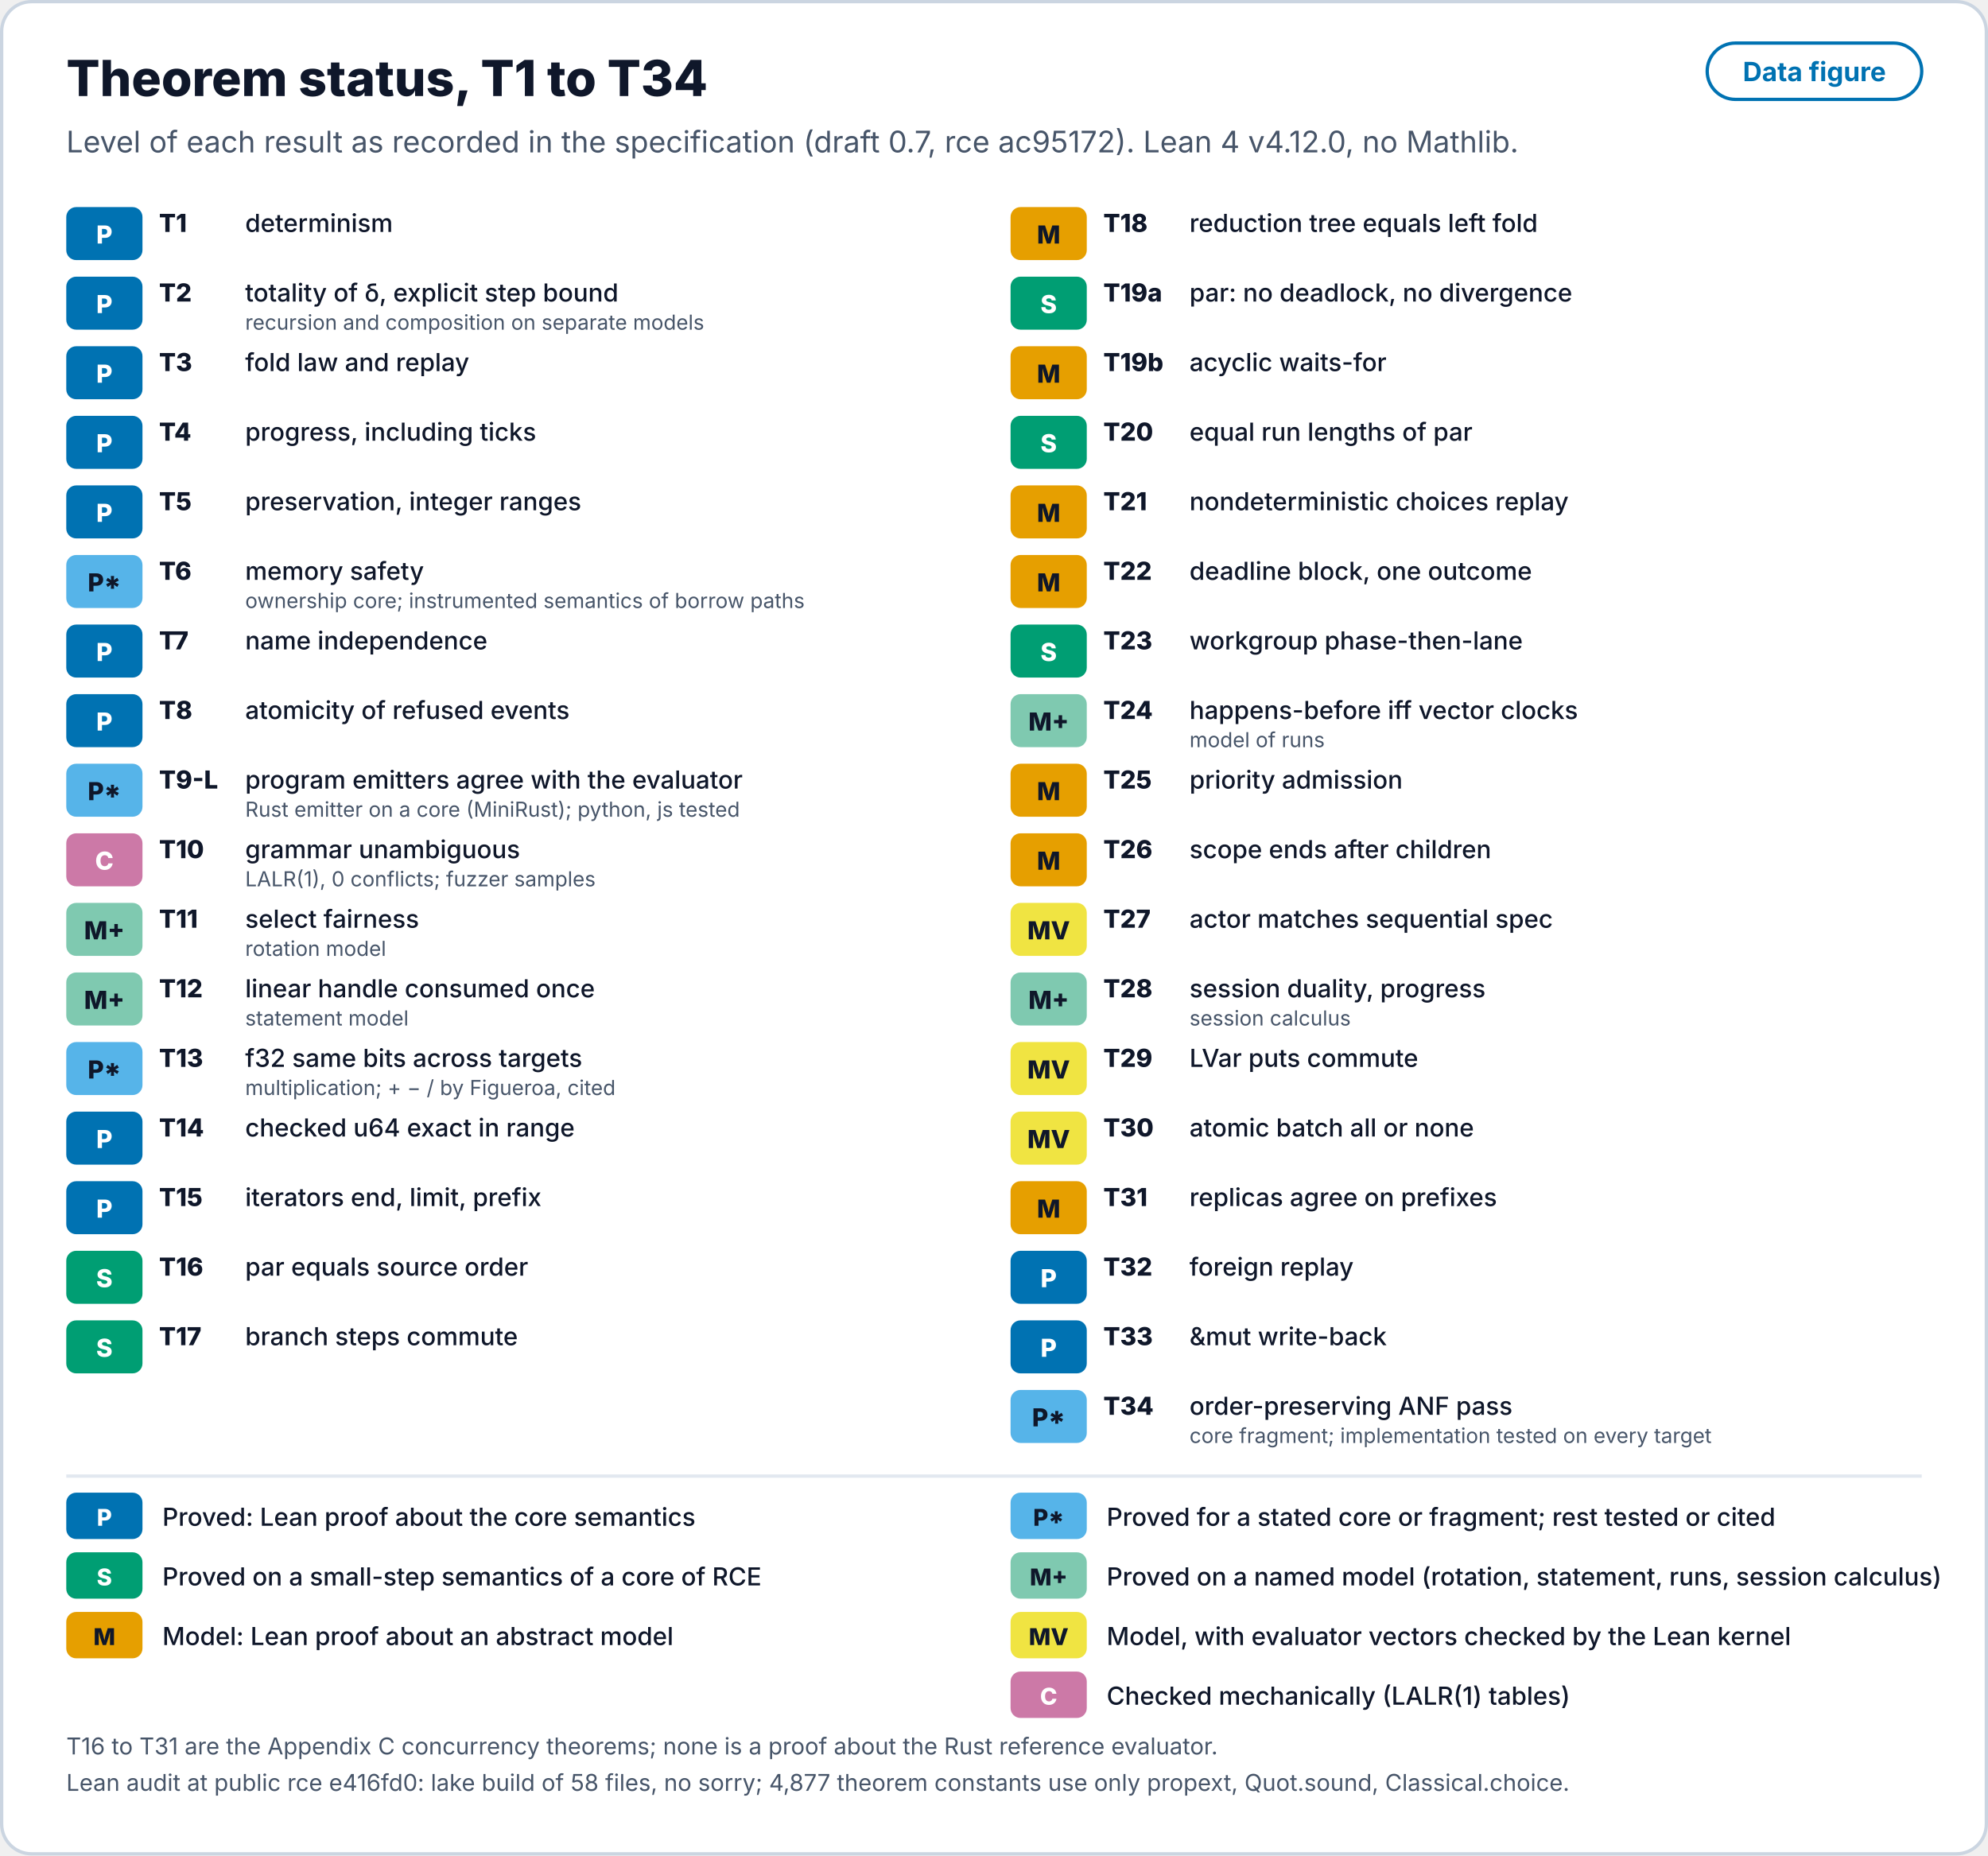
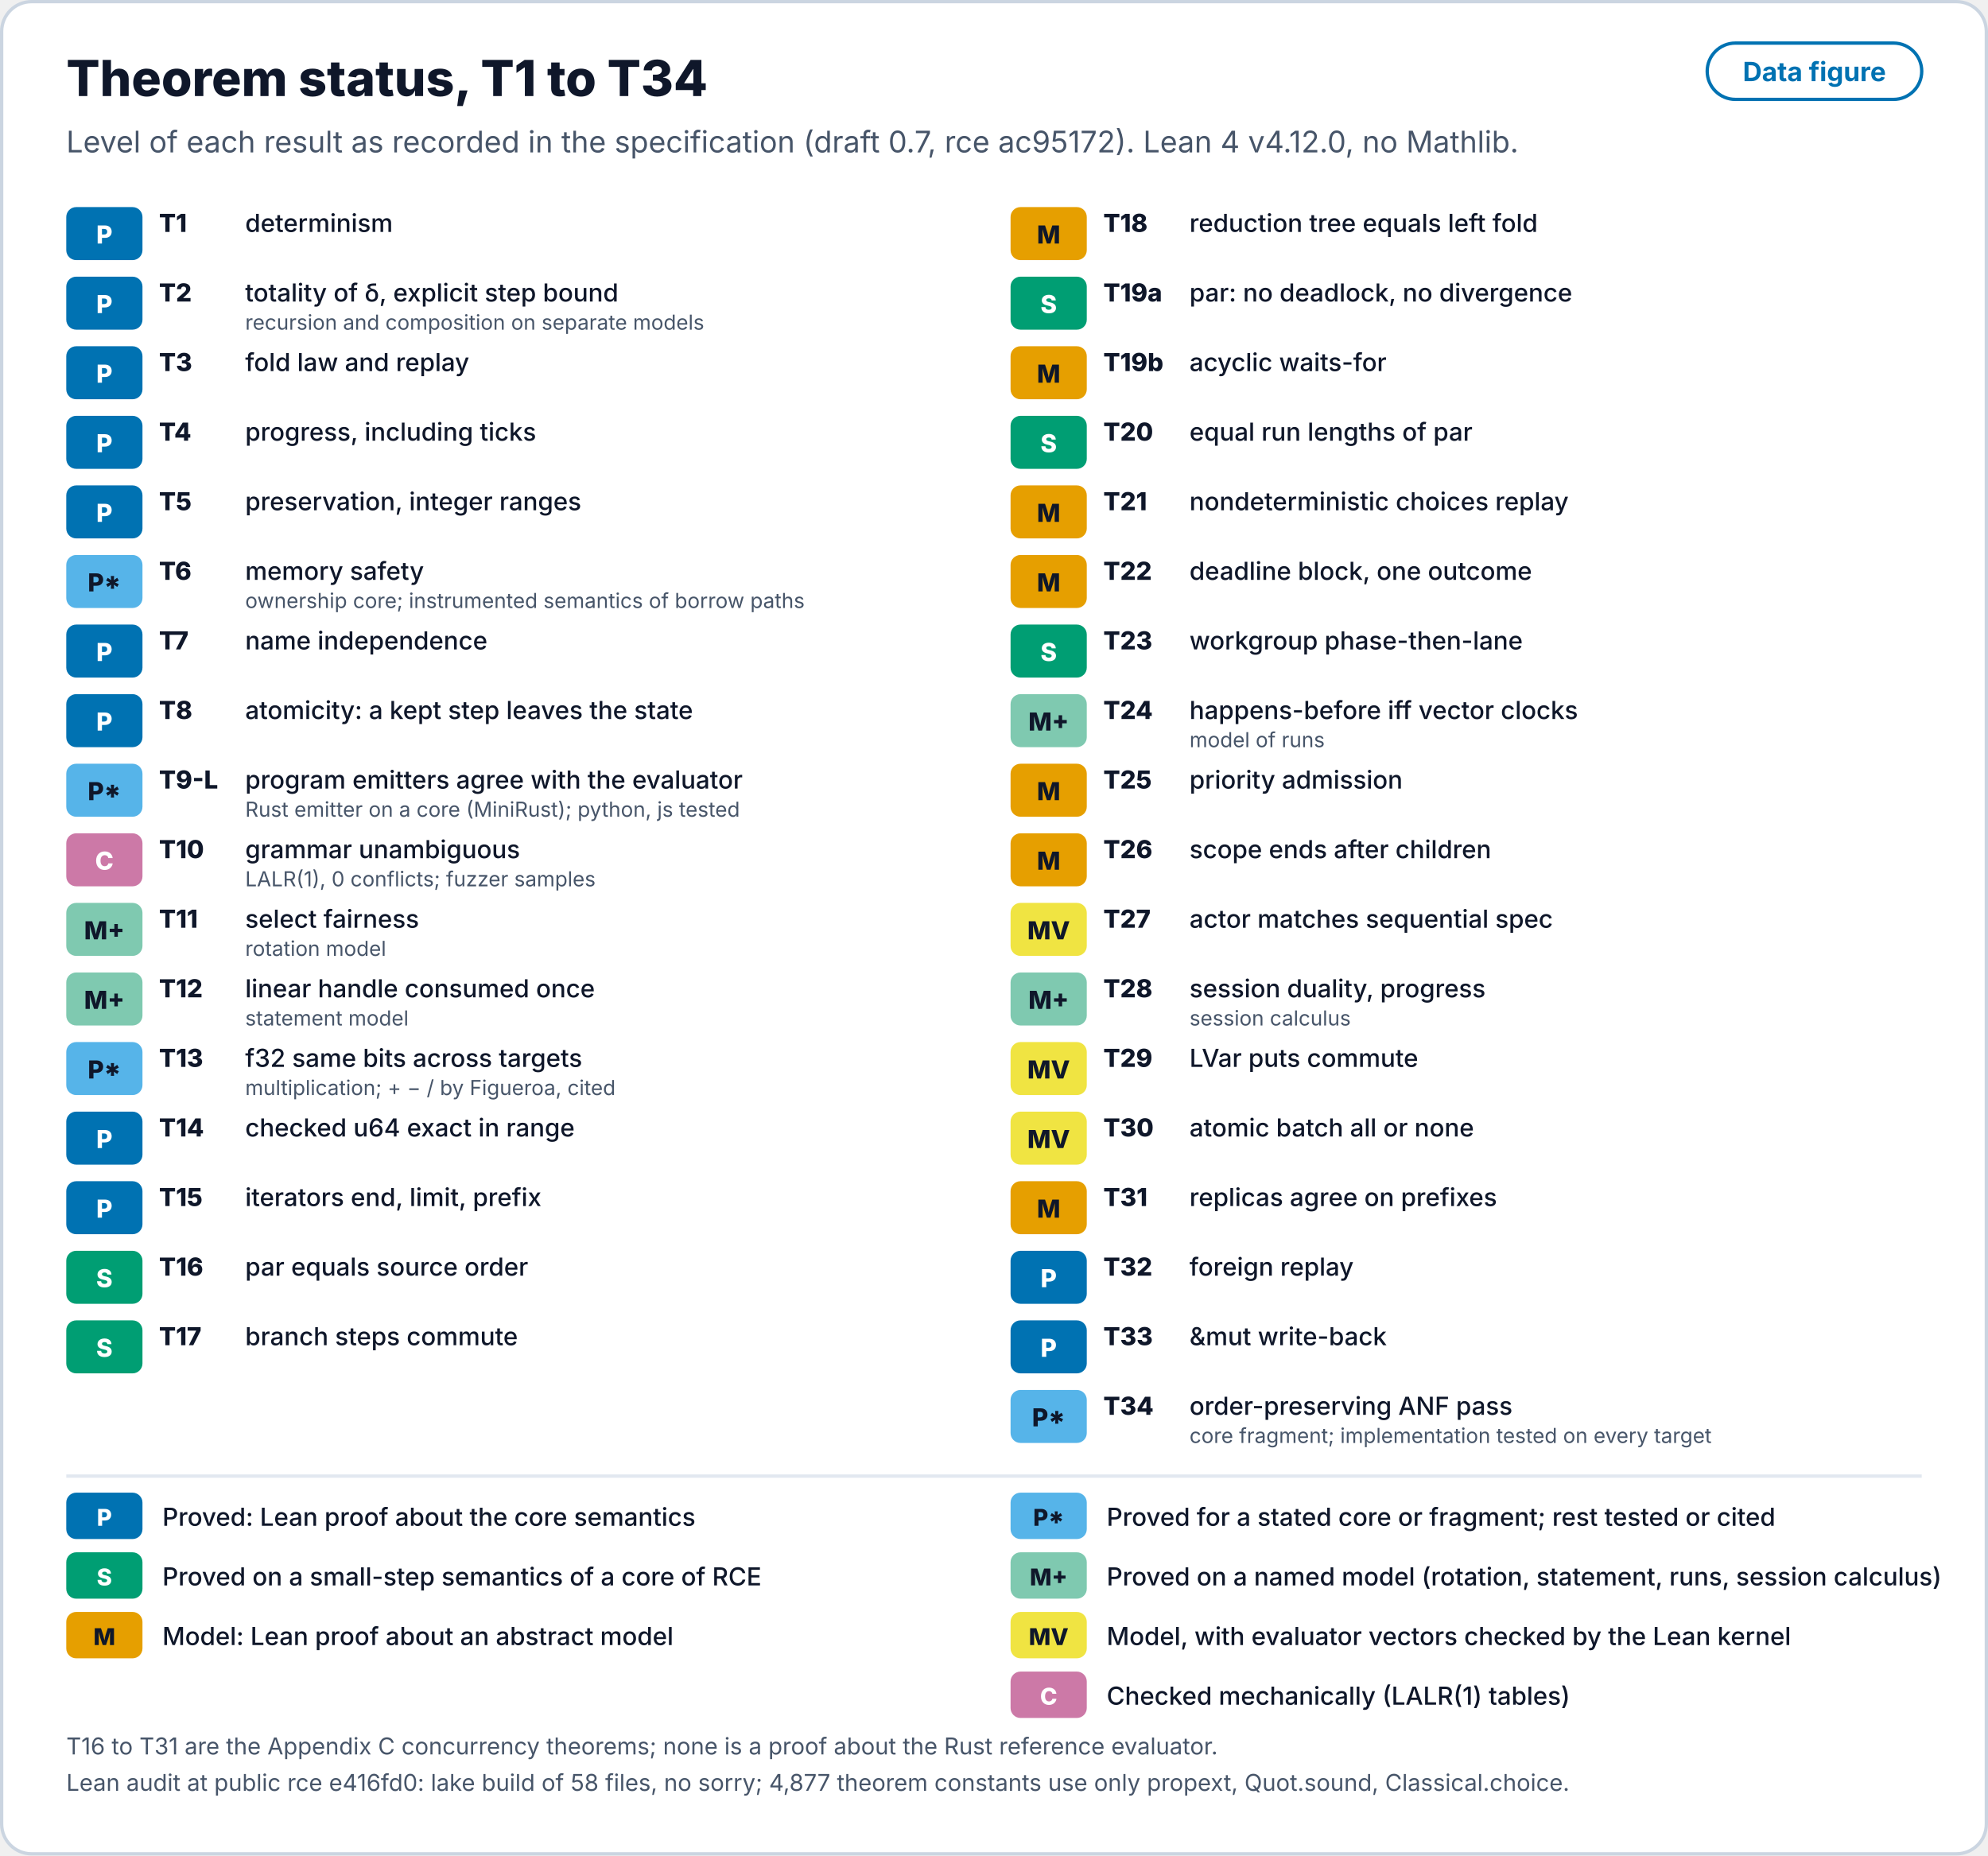
<svg xmlns="http://www.w3.org/2000/svg" width="1200" height="1120" viewBox="0 0 1200 1120" role="img" aria-labelledby="t d">
  <defs>
    <marker id="ah" viewBox="0 0 10 10" refX="9" refY="5" markerWidth="7" markerHeight="7" orient="auto-start-reverse">
      <path d="M0 0 L10 5 L0 10 z" fill="#0f172a" />
    </marker>
  </defs>
  <rect x="1" y="1" width="1198" height="1118" rx="18" fill="#ffffff" stroke="#cbd5e1" stroke-width="2" />
  <text x="40.0" y="58.0" font-family="Inter, 'DejaVu Sans', Helvetica, Arial, sans-serif" font-size="30" font-weight="800" fill="#0f172a" text-anchor="start">Theorem status, T1 to T34</text>
  <text x="40.0" y="92.0" font-family="Inter, 'DejaVu Sans', Helvetica, Arial, sans-serif" font-size="18" font-weight="400" fill="#475569" text-anchor="start">Level of each result as recorded in the specification (draft 0.7, rce ac95172). Lean 4 v4.12.0, no Mathlib.</text>
  <rect x="1030.5" y="26" width="129.5" height="34" rx="17" fill="none" stroke="#0072B2" stroke-width="2" />
  <text x="1095.2" y="49.0" font-family="Inter, 'DejaVu Sans', Helvetica, Arial, sans-serif" font-size="16" font-weight="700" fill="#0072B2" text-anchor="middle">Data figure</text>
  <rect x="40.0" y="125.0" width="46.0" height="32.0" rx="6" fill="#0072B2" stroke="none" stroke-width="2" opacity="1" />
  <text x="63.0" y="147.0" font-family="Inter, 'DejaVu Sans', Helvetica, Arial, sans-serif" font-size="15" font-weight="800" fill="#ffffff" text-anchor="middle">P</text>
  <text x="96.0" y="140.0" font-family="Inter, 'DejaVu Sans', Helvetica, Arial, sans-serif" font-size="15" font-weight="800" fill="#0f172a" text-anchor="start">T1</text>
  <text x="148.0" y="140.0" font-family="Inter, 'DejaVu Sans', Helvetica, Arial, sans-serif" font-size="15" font-weight="500" fill="#0f172a" text-anchor="start">determinism</text>
  <text x="96.0" y="157.0" font-family="Inter, 'DejaVu Sans', Helvetica, Arial, sans-serif" font-size="12" font-weight="400" fill="#0f172a" text-anchor="start" />
  <rect x="40.0" y="167.0" width="46.0" height="32.0" rx="6" fill="#0072B2" stroke="none" stroke-width="2" opacity="1" />
  <text x="63.0" y="189.0" font-family="Inter, 'DejaVu Sans', Helvetica, Arial, sans-serif" font-size="15" font-weight="800" fill="#ffffff" text-anchor="middle">P</text>
  <text x="96.0" y="182.0" font-family="Inter, 'DejaVu Sans', Helvetica, Arial, sans-serif" font-size="15" font-weight="800" fill="#0f172a" text-anchor="start">T2</text>
  <text x="148.0" y="182.0" font-family="Inter, 'DejaVu Sans', Helvetica, Arial, sans-serif" font-size="15" font-weight="500" fill="#0f172a" text-anchor="start">totality of δ, explicit step bound</text>
  <text x="148.0" y="199.0" font-family="Inter, 'DejaVu Sans', Helvetica, Arial, sans-serif" font-size="12.5" font-weight="400" fill="#475569" text-anchor="start">recursion and composition on separate models</text>
  <rect x="40.0" y="209.0" width="46.0" height="32.0" rx="6" fill="#0072B2" stroke="none" stroke-width="2" opacity="1" />
  <text x="63.0" y="231.0" font-family="Inter, 'DejaVu Sans', Helvetica, Arial, sans-serif" font-size="15" font-weight="800" fill="#ffffff" text-anchor="middle">P</text>
  <text x="96.0" y="224.0" font-family="Inter, 'DejaVu Sans', Helvetica, Arial, sans-serif" font-size="15" font-weight="800" fill="#0f172a" text-anchor="start">T3</text>
  <text x="148.0" y="224.0" font-family="Inter, 'DejaVu Sans', Helvetica, Arial, sans-serif" font-size="15" font-weight="500" fill="#0f172a" text-anchor="start">fold law and replay</text>
  <text x="96.0" y="241.0" font-family="Inter, 'DejaVu Sans', Helvetica, Arial, sans-serif" font-size="12" font-weight="400" fill="#0f172a" text-anchor="start" />
  <rect x="40.0" y="251.0" width="46.0" height="32.0" rx="6" fill="#0072B2" stroke="none" stroke-width="2" opacity="1" />
  <text x="63.0" y="273.0" font-family="Inter, 'DejaVu Sans', Helvetica, Arial, sans-serif" font-size="15" font-weight="800" fill="#ffffff" text-anchor="middle">P</text>
  <text x="96.0" y="266.0" font-family="Inter, 'DejaVu Sans', Helvetica, Arial, sans-serif" font-size="15" font-weight="800" fill="#0f172a" text-anchor="start">T4</text>
  <text x="148.0" y="266.0" font-family="Inter, 'DejaVu Sans', Helvetica, Arial, sans-serif" font-size="15" font-weight="500" fill="#0f172a" text-anchor="start">progress, including ticks</text>
  <text x="96.0" y="283.0" font-family="Inter, 'DejaVu Sans', Helvetica, Arial, sans-serif" font-size="12" font-weight="400" fill="#0f172a" text-anchor="start" />
  <rect x="40.0" y="293.0" width="46.0" height="32.0" rx="6" fill="#0072B2" stroke="none" stroke-width="2" opacity="1" />
  <text x="63.0" y="315.0" font-family="Inter, 'DejaVu Sans', Helvetica, Arial, sans-serif" font-size="15" font-weight="800" fill="#ffffff" text-anchor="middle">P</text>
  <text x="96.0" y="308.0" font-family="Inter, 'DejaVu Sans', Helvetica, Arial, sans-serif" font-size="15" font-weight="800" fill="#0f172a" text-anchor="start">T5</text>
  <text x="148.0" y="308.0" font-family="Inter, 'DejaVu Sans', Helvetica, Arial, sans-serif" font-size="15" font-weight="500" fill="#0f172a" text-anchor="start">preservation, integer ranges</text>
  <text x="96.0" y="325.0" font-family="Inter, 'DejaVu Sans', Helvetica, Arial, sans-serif" font-size="12" font-weight="400" fill="#0f172a" text-anchor="start" />
  <rect x="40.0" y="335.0" width="46.0" height="32.0" rx="6" fill="#56B4E9" stroke="none" stroke-width="2" opacity="1" />
  <text x="63.0" y="357.0" font-family="Inter, 'DejaVu Sans', Helvetica, Arial, sans-serif" font-size="15" font-weight="800" fill="#0f172a" text-anchor="middle">P*</text>
  <text x="96.0" y="350.0" font-family="Inter, 'DejaVu Sans', Helvetica, Arial, sans-serif" font-size="15" font-weight="800" fill="#0f172a" text-anchor="start">T6</text>
  <text x="148.0" y="350.0" font-family="Inter, 'DejaVu Sans', Helvetica, Arial, sans-serif" font-size="15" font-weight="500" fill="#0f172a" text-anchor="start">memory safety</text>
  <text x="148.0" y="367.0" font-family="Inter, 'DejaVu Sans', Helvetica, Arial, sans-serif" font-size="12.5" font-weight="400" fill="#475569" text-anchor="start">ownership core; instrumented semantics of borrow paths</text>
  <rect x="40.0" y="377.0" width="46.0" height="32.0" rx="6" fill="#0072B2" stroke="none" stroke-width="2" opacity="1" />
  <text x="63.0" y="399.0" font-family="Inter, 'DejaVu Sans', Helvetica, Arial, sans-serif" font-size="15" font-weight="800" fill="#ffffff" text-anchor="middle">P</text>
  <text x="96.0" y="392.0" font-family="Inter, 'DejaVu Sans', Helvetica, Arial, sans-serif" font-size="15" font-weight="800" fill="#0f172a" text-anchor="start">T7</text>
  <text x="148.0" y="392.0" font-family="Inter, 'DejaVu Sans', Helvetica, Arial, sans-serif" font-size="15" font-weight="500" fill="#0f172a" text-anchor="start">name independence</text>
  <text x="96.0" y="409.0" font-family="Inter, 'DejaVu Sans', Helvetica, Arial, sans-serif" font-size="12" font-weight="400" fill="#0f172a" text-anchor="start" />
  <rect x="40.0" y="419.0" width="46.0" height="32.0" rx="6" fill="#0072B2" stroke="none" stroke-width="2" opacity="1" />
  <text x="63.0" y="441.0" font-family="Inter, 'DejaVu Sans', Helvetica, Arial, sans-serif" font-size="15" font-weight="800" fill="#ffffff" text-anchor="middle">P</text>
  <text x="96.0" y="434.0" font-family="Inter, 'DejaVu Sans', Helvetica, Arial, sans-serif" font-size="15" font-weight="800" fill="#0f172a" text-anchor="start">T8</text>
-   <text x="148.0" y="434.0" font-family="Inter, 'DejaVu Sans', Helvetica, Arial, sans-serif" font-size="15" font-weight="500" fill="#0f172a" text-anchor="start">atomicity of refused events</text>
+   <text x="148.0" y="434.0" font-family="Inter, 'DejaVu Sans', Helvetica, Arial, sans-serif" font-size="15" font-weight="500" fill="#0f172a" text-anchor="start">atomicity: a kept step leaves the state</text>
  <text x="96.0" y="451.0" font-family="Inter, 'DejaVu Sans', Helvetica, Arial, sans-serif" font-size="12" font-weight="400" fill="#0f172a" text-anchor="start" />
  <rect x="40.0" y="461.0" width="46.0" height="32.0" rx="6" fill="#56B4E9" stroke="none" stroke-width="2" opacity="1" />
  <text x="63.0" y="483.0" font-family="Inter, 'DejaVu Sans', Helvetica, Arial, sans-serif" font-size="15" font-weight="800" fill="#0f172a" text-anchor="middle">P*</text>
  <text x="96.0" y="476.0" font-family="Inter, 'DejaVu Sans', Helvetica, Arial, sans-serif" font-size="15" font-weight="800" fill="#0f172a" text-anchor="start">T9-L</text>
  <text x="148.0" y="476.0" font-family="Inter, 'DejaVu Sans', Helvetica, Arial, sans-serif" font-size="15" font-weight="500" fill="#0f172a" text-anchor="start">program emitters agree with the evaluator</text>
  <text x="148.0" y="493.0" font-family="Inter, 'DejaVu Sans', Helvetica, Arial, sans-serif" font-size="12.5" font-weight="400" fill="#475569" text-anchor="start">Rust emitter on a core (MiniRust); python, js tested</text>
  <rect x="40.0" y="503.0" width="46.0" height="32.0" rx="6" fill="#CC79A7" stroke="none" stroke-width="2" opacity="1" />
  <text x="63.0" y="525.0" font-family="Inter, 'DejaVu Sans', Helvetica, Arial, sans-serif" font-size="15" font-weight="800" fill="#ffffff" text-anchor="middle">C</text>
  <text x="96.0" y="518.0" font-family="Inter, 'DejaVu Sans', Helvetica, Arial, sans-serif" font-size="15" font-weight="800" fill="#0f172a" text-anchor="start">T10</text>
  <text x="148.0" y="518.0" font-family="Inter, 'DejaVu Sans', Helvetica, Arial, sans-serif" font-size="15" font-weight="500" fill="#0f172a" text-anchor="start">grammar unambiguous</text>
  <text x="148.0" y="535.0" font-family="Inter, 'DejaVu Sans', Helvetica, Arial, sans-serif" font-size="12.5" font-weight="400" fill="#475569" text-anchor="start">LALR(1), 0 conflicts; fuzzer samples</text>
  <rect x="40.0" y="545.0" width="46.0" height="32.0" rx="6" fill="#7fc9b0" stroke="none" stroke-width="2" opacity="1" />
  <text x="63.0" y="567.0" font-family="Inter, 'DejaVu Sans', Helvetica, Arial, sans-serif" font-size="15" font-weight="800" fill="#0f172a" text-anchor="middle">M+</text>
  <text x="96.0" y="560.0" font-family="Inter, 'DejaVu Sans', Helvetica, Arial, sans-serif" font-size="15" font-weight="800" fill="#0f172a" text-anchor="start">T11</text>
  <text x="148.0" y="560.0" font-family="Inter, 'DejaVu Sans', Helvetica, Arial, sans-serif" font-size="15" font-weight="500" fill="#0f172a" text-anchor="start">select fairness</text>
  <text x="148.0" y="577.0" font-family="Inter, 'DejaVu Sans', Helvetica, Arial, sans-serif" font-size="12.5" font-weight="400" fill="#475569" text-anchor="start">rotation model</text>
  <rect x="40.0" y="587.0" width="46.0" height="32.0" rx="6" fill="#7fc9b0" stroke="none" stroke-width="2" opacity="1" />
  <text x="63.0" y="609.0" font-family="Inter, 'DejaVu Sans', Helvetica, Arial, sans-serif" font-size="15" font-weight="800" fill="#0f172a" text-anchor="middle">M+</text>
  <text x="96.0" y="602.0" font-family="Inter, 'DejaVu Sans', Helvetica, Arial, sans-serif" font-size="15" font-weight="800" fill="#0f172a" text-anchor="start">T12</text>
  <text x="148.0" y="602.0" font-family="Inter, 'DejaVu Sans', Helvetica, Arial, sans-serif" font-size="15" font-weight="500" fill="#0f172a" text-anchor="start">linear handle consumed once</text>
  <text x="148.0" y="619.0" font-family="Inter, 'DejaVu Sans', Helvetica, Arial, sans-serif" font-size="12.5" font-weight="400" fill="#475569" text-anchor="start">statement model</text>
  <rect x="40.0" y="629.0" width="46.0" height="32.0" rx="6" fill="#56B4E9" stroke="none" stroke-width="2" opacity="1" />
  <text x="63.0" y="651.0" font-family="Inter, 'DejaVu Sans', Helvetica, Arial, sans-serif" font-size="15" font-weight="800" fill="#0f172a" text-anchor="middle">P*</text>
  <text x="96.0" y="644.0" font-family="Inter, 'DejaVu Sans', Helvetica, Arial, sans-serif" font-size="15" font-weight="800" fill="#0f172a" text-anchor="start">T13</text>
  <text x="148.0" y="644.0" font-family="Inter, 'DejaVu Sans', Helvetica, Arial, sans-serif" font-size="15" font-weight="500" fill="#0f172a" text-anchor="start">f32 same bits across targets</text>
  <text x="148.0" y="661.0" font-family="Inter, 'DejaVu Sans', Helvetica, Arial, sans-serif" font-size="12.5" font-weight="400" fill="#475569" text-anchor="start">multiplication; + − / by Figueroa, cited</text>
  <rect x="40.0" y="671.0" width="46.0" height="32.0" rx="6" fill="#0072B2" stroke="none" stroke-width="2" opacity="1" />
  <text x="63.0" y="693.0" font-family="Inter, 'DejaVu Sans', Helvetica, Arial, sans-serif" font-size="15" font-weight="800" fill="#ffffff" text-anchor="middle">P</text>
  <text x="96.0" y="686.0" font-family="Inter, 'DejaVu Sans', Helvetica, Arial, sans-serif" font-size="15" font-weight="800" fill="#0f172a" text-anchor="start">T14</text>
  <text x="148.0" y="686.0" font-family="Inter, 'DejaVu Sans', Helvetica, Arial, sans-serif" font-size="15" font-weight="500" fill="#0f172a" text-anchor="start">checked u64 exact in range</text>
  <text x="96.0" y="703.0" font-family="Inter, 'DejaVu Sans', Helvetica, Arial, sans-serif" font-size="12" font-weight="400" fill="#0f172a" text-anchor="start" />
  <rect x="40.0" y="713.0" width="46.0" height="32.0" rx="6" fill="#0072B2" stroke="none" stroke-width="2" opacity="1" />
  <text x="63.0" y="735.0" font-family="Inter, 'DejaVu Sans', Helvetica, Arial, sans-serif" font-size="15" font-weight="800" fill="#ffffff" text-anchor="middle">P</text>
  <text x="96.0" y="728.0" font-family="Inter, 'DejaVu Sans', Helvetica, Arial, sans-serif" font-size="15" font-weight="800" fill="#0f172a" text-anchor="start">T15</text>
  <text x="148.0" y="728.0" font-family="Inter, 'DejaVu Sans', Helvetica, Arial, sans-serif" font-size="15" font-weight="500" fill="#0f172a" text-anchor="start">iterators end, limit, prefix</text>
  <text x="96.0" y="745.0" font-family="Inter, 'DejaVu Sans', Helvetica, Arial, sans-serif" font-size="12" font-weight="400" fill="#0f172a" text-anchor="start" />
  <rect x="40.0" y="755.0" width="46.0" height="32.0" rx="6" fill="#009E73" stroke="none" stroke-width="2" opacity="1" />
  <text x="63.0" y="777.0" font-family="Inter, 'DejaVu Sans', Helvetica, Arial, sans-serif" font-size="15" font-weight="800" fill="#ffffff" text-anchor="middle">S</text>
  <text x="96.0" y="770.0" font-family="Inter, 'DejaVu Sans', Helvetica, Arial, sans-serif" font-size="15" font-weight="800" fill="#0f172a" text-anchor="start">T16</text>
  <text x="148.0" y="770.0" font-family="Inter, 'DejaVu Sans', Helvetica, Arial, sans-serif" font-size="15" font-weight="500" fill="#0f172a" text-anchor="start">par equals source order</text>
  <text x="96.0" y="787.0" font-family="Inter, 'DejaVu Sans', Helvetica, Arial, sans-serif" font-size="12" font-weight="400" fill="#0f172a" text-anchor="start" />
  <rect x="40.0" y="797.0" width="46.0" height="32.0" rx="6" fill="#009E73" stroke="none" stroke-width="2" opacity="1" />
  <text x="63.0" y="819.0" font-family="Inter, 'DejaVu Sans', Helvetica, Arial, sans-serif" font-size="15" font-weight="800" fill="#ffffff" text-anchor="middle">S</text>
  <text x="96.0" y="812.0" font-family="Inter, 'DejaVu Sans', Helvetica, Arial, sans-serif" font-size="15" font-weight="800" fill="#0f172a" text-anchor="start">T17</text>
  <text x="148.0" y="812.0" font-family="Inter, 'DejaVu Sans', Helvetica, Arial, sans-serif" font-size="15" font-weight="500" fill="#0f172a" text-anchor="start">branch steps commute</text>
  <text x="96.0" y="829.0" font-family="Inter, 'DejaVu Sans', Helvetica, Arial, sans-serif" font-size="12" font-weight="400" fill="#0f172a" text-anchor="start" />
  <rect x="610.0" y="125.0" width="46.0" height="32.0" rx="6" fill="#E69F00" stroke="none" stroke-width="2" opacity="1" />
  <text x="633.0" y="147.0" font-family="Inter, 'DejaVu Sans', Helvetica, Arial, sans-serif" font-size="15" font-weight="800" fill="#0f172a" text-anchor="middle">M</text>
  <text x="666.0" y="140.0" font-family="Inter, 'DejaVu Sans', Helvetica, Arial, sans-serif" font-size="15" font-weight="800" fill="#0f172a" text-anchor="start">T18</text>
  <text x="718.0" y="140.0" font-family="Inter, 'DejaVu Sans', Helvetica, Arial, sans-serif" font-size="15" font-weight="500" fill="#0f172a" text-anchor="start">reduction tree equals left fold</text>
  <text x="666.0" y="157.0" font-family="Inter, 'DejaVu Sans', Helvetica, Arial, sans-serif" font-size="12" font-weight="400" fill="#0f172a" text-anchor="start" />
  <rect x="610.0" y="167.0" width="46.0" height="32.0" rx="6" fill="#009E73" stroke="none" stroke-width="2" opacity="1" />
  <text x="633.0" y="189.0" font-family="Inter, 'DejaVu Sans', Helvetica, Arial, sans-serif" font-size="15" font-weight="800" fill="#ffffff" text-anchor="middle">S</text>
  <text x="666.0" y="182.0" font-family="Inter, 'DejaVu Sans', Helvetica, Arial, sans-serif" font-size="15" font-weight="800" fill="#0f172a" text-anchor="start">T19a</text>
  <text x="718.0" y="182.0" font-family="Inter, 'DejaVu Sans', Helvetica, Arial, sans-serif" font-size="15" font-weight="500" fill="#0f172a" text-anchor="start">par: no deadlock, no divergence</text>
  <text x="666.0" y="199.0" font-family="Inter, 'DejaVu Sans', Helvetica, Arial, sans-serif" font-size="12" font-weight="400" fill="#0f172a" text-anchor="start" />
  <rect x="610.0" y="209.0" width="46.0" height="32.0" rx="6" fill="#E69F00" stroke="none" stroke-width="2" opacity="1" />
  <text x="633.0" y="231.0" font-family="Inter, 'DejaVu Sans', Helvetica, Arial, sans-serif" font-size="15" font-weight="800" fill="#0f172a" text-anchor="middle">M</text>
  <text x="666.0" y="224.0" font-family="Inter, 'DejaVu Sans', Helvetica, Arial, sans-serif" font-size="15" font-weight="800" fill="#0f172a" text-anchor="start">T19b</text>
  <text x="718.0" y="224.0" font-family="Inter, 'DejaVu Sans', Helvetica, Arial, sans-serif" font-size="15" font-weight="500" fill="#0f172a" text-anchor="start">acyclic waits-for</text>
  <text x="666.0" y="241.0" font-family="Inter, 'DejaVu Sans', Helvetica, Arial, sans-serif" font-size="12" font-weight="400" fill="#0f172a" text-anchor="start" />
  <rect x="610.0" y="251.0" width="46.0" height="32.0" rx="6" fill="#009E73" stroke="none" stroke-width="2" opacity="1" />
  <text x="633.0" y="273.0" font-family="Inter, 'DejaVu Sans', Helvetica, Arial, sans-serif" font-size="15" font-weight="800" fill="#ffffff" text-anchor="middle">S</text>
  <text x="666.0" y="266.0" font-family="Inter, 'DejaVu Sans', Helvetica, Arial, sans-serif" font-size="15" font-weight="800" fill="#0f172a" text-anchor="start">T20</text>
  <text x="718.0" y="266.0" font-family="Inter, 'DejaVu Sans', Helvetica, Arial, sans-serif" font-size="15" font-weight="500" fill="#0f172a" text-anchor="start">equal run lengths of par</text>
  <text x="666.0" y="283.0" font-family="Inter, 'DejaVu Sans', Helvetica, Arial, sans-serif" font-size="12" font-weight="400" fill="#0f172a" text-anchor="start" />
  <rect x="610.0" y="293.0" width="46.0" height="32.0" rx="6" fill="#E69F00" stroke="none" stroke-width="2" opacity="1" />
  <text x="633.0" y="315.0" font-family="Inter, 'DejaVu Sans', Helvetica, Arial, sans-serif" font-size="15" font-weight="800" fill="#0f172a" text-anchor="middle">M</text>
  <text x="666.0" y="308.0" font-family="Inter, 'DejaVu Sans', Helvetica, Arial, sans-serif" font-size="15" font-weight="800" fill="#0f172a" text-anchor="start">T21</text>
  <text x="718.0" y="308.0" font-family="Inter, 'DejaVu Sans', Helvetica, Arial, sans-serif" font-size="15" font-weight="500" fill="#0f172a" text-anchor="start">nondeterministic choices replay</text>
  <text x="666.0" y="325.0" font-family="Inter, 'DejaVu Sans', Helvetica, Arial, sans-serif" font-size="12" font-weight="400" fill="#0f172a" text-anchor="start" />
  <rect x="610.0" y="335.0" width="46.0" height="32.0" rx="6" fill="#E69F00" stroke="none" stroke-width="2" opacity="1" />
  <text x="633.0" y="357.0" font-family="Inter, 'DejaVu Sans', Helvetica, Arial, sans-serif" font-size="15" font-weight="800" fill="#0f172a" text-anchor="middle">M</text>
  <text x="666.0" y="350.0" font-family="Inter, 'DejaVu Sans', Helvetica, Arial, sans-serif" font-size="15" font-weight="800" fill="#0f172a" text-anchor="start">T22</text>
  <text x="718.0" y="350.0" font-family="Inter, 'DejaVu Sans', Helvetica, Arial, sans-serif" font-size="15" font-weight="500" fill="#0f172a" text-anchor="start">deadline block, one outcome</text>
  <text x="666.0" y="367.0" font-family="Inter, 'DejaVu Sans', Helvetica, Arial, sans-serif" font-size="12" font-weight="400" fill="#0f172a" text-anchor="start" />
  <rect x="610.0" y="377.0" width="46.0" height="32.0" rx="6" fill="#009E73" stroke="none" stroke-width="2" opacity="1" />
  <text x="633.0" y="399.0" font-family="Inter, 'DejaVu Sans', Helvetica, Arial, sans-serif" font-size="15" font-weight="800" fill="#ffffff" text-anchor="middle">S</text>
  <text x="666.0" y="392.0" font-family="Inter, 'DejaVu Sans', Helvetica, Arial, sans-serif" font-size="15" font-weight="800" fill="#0f172a" text-anchor="start">T23</text>
  <text x="718.0" y="392.0" font-family="Inter, 'DejaVu Sans', Helvetica, Arial, sans-serif" font-size="15" font-weight="500" fill="#0f172a" text-anchor="start">workgroup phase-then-lane</text>
  <text x="666.0" y="409.0" font-family="Inter, 'DejaVu Sans', Helvetica, Arial, sans-serif" font-size="12" font-weight="400" fill="#0f172a" text-anchor="start" />
  <rect x="610.0" y="419.0" width="46.0" height="32.0" rx="6" fill="#7fc9b0" stroke="none" stroke-width="2" opacity="1" />
  <text x="633.0" y="441.0" font-family="Inter, 'DejaVu Sans', Helvetica, Arial, sans-serif" font-size="15" font-weight="800" fill="#0f172a" text-anchor="middle">M+</text>
  <text x="666.0" y="434.0" font-family="Inter, 'DejaVu Sans', Helvetica, Arial, sans-serif" font-size="15" font-weight="800" fill="#0f172a" text-anchor="start">T24</text>
  <text x="718.0" y="434.0" font-family="Inter, 'DejaVu Sans', Helvetica, Arial, sans-serif" font-size="15" font-weight="500" fill="#0f172a" text-anchor="start">happens-before iff vector clocks</text>
  <text x="718.0" y="451.0" font-family="Inter, 'DejaVu Sans', Helvetica, Arial, sans-serif" font-size="12.5" font-weight="400" fill="#475569" text-anchor="start">model of runs</text>
  <rect x="610.0" y="461.0" width="46.0" height="32.0" rx="6" fill="#E69F00" stroke="none" stroke-width="2" opacity="1" />
  <text x="633.0" y="483.0" font-family="Inter, 'DejaVu Sans', Helvetica, Arial, sans-serif" font-size="15" font-weight="800" fill="#0f172a" text-anchor="middle">M</text>
  <text x="666.0" y="476.0" font-family="Inter, 'DejaVu Sans', Helvetica, Arial, sans-serif" font-size="15" font-weight="800" fill="#0f172a" text-anchor="start">T25</text>
  <text x="718.0" y="476.0" font-family="Inter, 'DejaVu Sans', Helvetica, Arial, sans-serif" font-size="15" font-weight="500" fill="#0f172a" text-anchor="start">priority admission</text>
  <text x="666.0" y="493.0" font-family="Inter, 'DejaVu Sans', Helvetica, Arial, sans-serif" font-size="12" font-weight="400" fill="#0f172a" text-anchor="start" />
  <rect x="610.0" y="503.0" width="46.0" height="32.0" rx="6" fill="#E69F00" stroke="none" stroke-width="2" opacity="1" />
  <text x="633.0" y="525.0" font-family="Inter, 'DejaVu Sans', Helvetica, Arial, sans-serif" font-size="15" font-weight="800" fill="#0f172a" text-anchor="middle">M</text>
  <text x="666.0" y="518.0" font-family="Inter, 'DejaVu Sans', Helvetica, Arial, sans-serif" font-size="15" font-weight="800" fill="#0f172a" text-anchor="start">T26</text>
  <text x="718.0" y="518.0" font-family="Inter, 'DejaVu Sans', Helvetica, Arial, sans-serif" font-size="15" font-weight="500" fill="#0f172a" text-anchor="start">scope ends after children</text>
  <text x="666.0" y="535.0" font-family="Inter, 'DejaVu Sans', Helvetica, Arial, sans-serif" font-size="12" font-weight="400" fill="#0f172a" text-anchor="start" />
  <rect x="610.0" y="545.0" width="46.0" height="32.0" rx="6" fill="#F0E442" stroke="none" stroke-width="2" opacity="1" />
  <text x="633.0" y="567.0" font-family="Inter, 'DejaVu Sans', Helvetica, Arial, sans-serif" font-size="15" font-weight="800" fill="#0f172a" text-anchor="middle">MV</text>
  <text x="666.0" y="560.0" font-family="Inter, 'DejaVu Sans', Helvetica, Arial, sans-serif" font-size="15" font-weight="800" fill="#0f172a" text-anchor="start">T27</text>
  <text x="718.0" y="560.0" font-family="Inter, 'DejaVu Sans', Helvetica, Arial, sans-serif" font-size="15" font-weight="500" fill="#0f172a" text-anchor="start">actor matches sequential spec</text>
  <text x="666.0" y="577.0" font-family="Inter, 'DejaVu Sans', Helvetica, Arial, sans-serif" font-size="12" font-weight="400" fill="#0f172a" text-anchor="start" />
  <rect x="610.0" y="587.0" width="46.0" height="32.0" rx="6" fill="#7fc9b0" stroke="none" stroke-width="2" opacity="1" />
  <text x="633.0" y="609.0" font-family="Inter, 'DejaVu Sans', Helvetica, Arial, sans-serif" font-size="15" font-weight="800" fill="#0f172a" text-anchor="middle">M+</text>
  <text x="666.0" y="602.0" font-family="Inter, 'DejaVu Sans', Helvetica, Arial, sans-serif" font-size="15" font-weight="800" fill="#0f172a" text-anchor="start">T28</text>
  <text x="718.0" y="602.0" font-family="Inter, 'DejaVu Sans', Helvetica, Arial, sans-serif" font-size="15" font-weight="500" fill="#0f172a" text-anchor="start">session duality, progress</text>
  <text x="718.0" y="619.0" font-family="Inter, 'DejaVu Sans', Helvetica, Arial, sans-serif" font-size="12.5" font-weight="400" fill="#475569" text-anchor="start">session calculus</text>
  <rect x="610.0" y="629.0" width="46.0" height="32.0" rx="6" fill="#F0E442" stroke="none" stroke-width="2" opacity="1" />
  <text x="633.0" y="651.0" font-family="Inter, 'DejaVu Sans', Helvetica, Arial, sans-serif" font-size="15" font-weight="800" fill="#0f172a" text-anchor="middle">MV</text>
  <text x="666.0" y="644.0" font-family="Inter, 'DejaVu Sans', Helvetica, Arial, sans-serif" font-size="15" font-weight="800" fill="#0f172a" text-anchor="start">T29</text>
  <text x="718.0" y="644.0" font-family="Inter, 'DejaVu Sans', Helvetica, Arial, sans-serif" font-size="15" font-weight="500" fill="#0f172a" text-anchor="start">LVar puts commute</text>
  <text x="666.0" y="661.0" font-family="Inter, 'DejaVu Sans', Helvetica, Arial, sans-serif" font-size="12" font-weight="400" fill="#0f172a" text-anchor="start" />
  <rect x="610.0" y="671.0" width="46.0" height="32.0" rx="6" fill="#F0E442" stroke="none" stroke-width="2" opacity="1" />
  <text x="633.0" y="693.0" font-family="Inter, 'DejaVu Sans', Helvetica, Arial, sans-serif" font-size="15" font-weight="800" fill="#0f172a" text-anchor="middle">MV</text>
  <text x="666.0" y="686.0" font-family="Inter, 'DejaVu Sans', Helvetica, Arial, sans-serif" font-size="15" font-weight="800" fill="#0f172a" text-anchor="start">T30</text>
  <text x="718.0" y="686.0" font-family="Inter, 'DejaVu Sans', Helvetica, Arial, sans-serif" font-size="15" font-weight="500" fill="#0f172a" text-anchor="start">atomic batch all or none</text>
  <text x="666.0" y="703.0" font-family="Inter, 'DejaVu Sans', Helvetica, Arial, sans-serif" font-size="12" font-weight="400" fill="#0f172a" text-anchor="start" />
  <rect x="610.0" y="713.0" width="46.0" height="32.0" rx="6" fill="#E69F00" stroke="none" stroke-width="2" opacity="1" />
  <text x="633.0" y="735.0" font-family="Inter, 'DejaVu Sans', Helvetica, Arial, sans-serif" font-size="15" font-weight="800" fill="#0f172a" text-anchor="middle">M</text>
  <text x="666.0" y="728.0" font-family="Inter, 'DejaVu Sans', Helvetica, Arial, sans-serif" font-size="15" font-weight="800" fill="#0f172a" text-anchor="start">T31</text>
  <text x="718.0" y="728.0" font-family="Inter, 'DejaVu Sans', Helvetica, Arial, sans-serif" font-size="15" font-weight="500" fill="#0f172a" text-anchor="start">replicas agree on prefixes</text>
  <text x="666.0" y="745.0" font-family="Inter, 'DejaVu Sans', Helvetica, Arial, sans-serif" font-size="12" font-weight="400" fill="#0f172a" text-anchor="start" />
  <rect x="610.0" y="755.0" width="46.0" height="32.0" rx="6" fill="#0072B2" stroke="none" stroke-width="2" opacity="1" />
  <text x="633.0" y="777.0" font-family="Inter, 'DejaVu Sans', Helvetica, Arial, sans-serif" font-size="15" font-weight="800" fill="#ffffff" text-anchor="middle">P</text>
  <text x="666.0" y="770.0" font-family="Inter, 'DejaVu Sans', Helvetica, Arial, sans-serif" font-size="15" font-weight="800" fill="#0f172a" text-anchor="start">T32</text>
  <text x="718.0" y="770.0" font-family="Inter, 'DejaVu Sans', Helvetica, Arial, sans-serif" font-size="15" font-weight="500" fill="#0f172a" text-anchor="start">foreign replay</text>
  <text x="666.0" y="787.0" font-family="Inter, 'DejaVu Sans', Helvetica, Arial, sans-serif" font-size="12" font-weight="400" fill="#0f172a" text-anchor="start" />
  <rect x="610.0" y="797.0" width="46.0" height="32.0" rx="6" fill="#0072B2" stroke="none" stroke-width="2" opacity="1" />
  <text x="633.0" y="819.0" font-family="Inter, 'DejaVu Sans', Helvetica, Arial, sans-serif" font-size="15" font-weight="800" fill="#ffffff" text-anchor="middle">P</text>
  <text x="666.0" y="812.0" font-family="Inter, 'DejaVu Sans', Helvetica, Arial, sans-serif" font-size="15" font-weight="800" fill="#0f172a" text-anchor="start">T33</text>
  <text x="718.0" y="812.0" font-family="Inter, 'DejaVu Sans', Helvetica, Arial, sans-serif" font-size="15" font-weight="500" fill="#0f172a" text-anchor="start">&amp;mut write-back</text>
  <text x="666.0" y="829.0" font-family="Inter, 'DejaVu Sans', Helvetica, Arial, sans-serif" font-size="12" font-weight="400" fill="#0f172a" text-anchor="start" />
  <rect x="610.0" y="839.0" width="46.0" height="32.0" rx="6" fill="#56B4E9" stroke="none" stroke-width="2" opacity="1" />
  <text x="633.0" y="861.0" font-family="Inter, 'DejaVu Sans', Helvetica, Arial, sans-serif" font-size="15" font-weight="800" fill="#0f172a" text-anchor="middle">P*</text>
  <text x="666.0" y="854.0" font-family="Inter, 'DejaVu Sans', Helvetica, Arial, sans-serif" font-size="15" font-weight="800" fill="#0f172a" text-anchor="start">T34</text>
  <text x="718.0" y="854.0" font-family="Inter, 'DejaVu Sans', Helvetica, Arial, sans-serif" font-size="15" font-weight="500" fill="#0f172a" text-anchor="start">order-preserving ANF pass</text>
  <text x="718.0" y="871.0" font-family="Inter, 'DejaVu Sans', Helvetica, Arial, sans-serif" font-size="12.5" font-weight="400" fill="#475569" text-anchor="start">core fragment; implementation tested on every target</text>
  <line x1="40.0" y1="891.0" x2="1160.0" y2="891.0" stroke="#e2e8f0" stroke-width="2" />
  <rect x="40.0" y="901.0" width="46.0" height="28.0" rx="6" fill="#0072B2" stroke="none" stroke-width="2" opacity="1" />
  <text x="63.0" y="921.0" font-family="Inter, 'DejaVu Sans', Helvetica, Arial, sans-serif" font-size="14" font-weight="800" fill="#ffffff" text-anchor="middle">P</text>
  <text x="98.0" y="921.0" font-family="Inter, 'DejaVu Sans', Helvetica, Arial, sans-serif" font-size="15" font-weight="500" fill="#0f172a" text-anchor="start">Proved: Lean proof about the core semantics</text>
  <rect x="610.0" y="901.0" width="46.0" height="28.0" rx="6" fill="#56B4E9" stroke="none" stroke-width="2" opacity="1" />
  <text x="633.0" y="921.0" font-family="Inter, 'DejaVu Sans', Helvetica, Arial, sans-serif" font-size="14" font-weight="800" fill="#0f172a" text-anchor="middle">P*</text>
  <text x="668.0" y="921.0" font-family="Inter, 'DejaVu Sans', Helvetica, Arial, sans-serif" font-size="15" font-weight="500" fill="#0f172a" text-anchor="start">Proved for a stated core or fragment; rest tested or cited</text>
  <rect x="40.0" y="937.0" width="46.0" height="28.0" rx="6" fill="#009E73" stroke="none" stroke-width="2" opacity="1" />
  <text x="63.0" y="957.0" font-family="Inter, 'DejaVu Sans', Helvetica, Arial, sans-serif" font-size="14" font-weight="800" fill="#ffffff" text-anchor="middle">S</text>
  <text x="98.0" y="957.0" font-family="Inter, 'DejaVu Sans', Helvetica, Arial, sans-serif" font-size="15" font-weight="500" fill="#0f172a" text-anchor="start">Proved on a small-step semantics of a core of RCE</text>
  <rect x="610.0" y="937.0" width="46.0" height="28.0" rx="6" fill="#7fc9b0" stroke="none" stroke-width="2" opacity="1" />
  <text x="633.0" y="957.0" font-family="Inter, 'DejaVu Sans', Helvetica, Arial, sans-serif" font-size="14" font-weight="800" fill="#0f172a" text-anchor="middle">M+</text>
  <text x="668.0" y="957.0" font-family="Inter, 'DejaVu Sans', Helvetica, Arial, sans-serif" font-size="15" font-weight="500" fill="#0f172a" text-anchor="start">Proved on a named model (rotation, statement, runs, session calculus)</text>
  <rect x="40.0" y="973.0" width="46.0" height="28.0" rx="6" fill="#E69F00" stroke="none" stroke-width="2" opacity="1" />
  <text x="63.0" y="993.0" font-family="Inter, 'DejaVu Sans', Helvetica, Arial, sans-serif" font-size="14" font-weight="800" fill="#0f172a" text-anchor="middle">M</text>
  <text x="98.0" y="993.0" font-family="Inter, 'DejaVu Sans', Helvetica, Arial, sans-serif" font-size="15" font-weight="500" fill="#0f172a" text-anchor="start">Model: Lean proof about an abstract model</text>
  <rect x="610.0" y="973.0" width="46.0" height="28.0" rx="6" fill="#F0E442" stroke="none" stroke-width="2" opacity="1" />
  <text x="633.0" y="993.0" font-family="Inter, 'DejaVu Sans', Helvetica, Arial, sans-serif" font-size="14" font-weight="800" fill="#0f172a" text-anchor="middle">MV</text>
  <text x="668.0" y="993.0" font-family="Inter, 'DejaVu Sans', Helvetica, Arial, sans-serif" font-size="15" font-weight="500" fill="#0f172a" text-anchor="start">Model, with evaluator vectors checked by the Lean kernel</text>
  <rect x="610.0" y="1009.0" width="46.0" height="28.0" rx="6" fill="#CC79A7" stroke="none" stroke-width="2" opacity="1" />
  <text x="633.0" y="1029.0" font-family="Inter, 'DejaVu Sans', Helvetica, Arial, sans-serif" font-size="14" font-weight="800" fill="#ffffff" text-anchor="middle">C</text>
  <text x="668.0" y="1029.0" font-family="Inter, 'DejaVu Sans', Helvetica, Arial, sans-serif" font-size="15" font-weight="500" fill="#0f172a" text-anchor="start">Checked mechanically (LALR(1) tables)</text>
  <text x="40.0" y="1059.0" font-family="Inter, 'DejaVu Sans', Helvetica, Arial, sans-serif" font-size="14" font-weight="400" fill="#475569" text-anchor="start">T16 to T31 are the Appendix C concurrency theorems; none is a proof about the Rust reference evaluator.</text>
  <text x="40.0" y="1081.0" font-family="Inter, 'DejaVu Sans', Helvetica, Arial, sans-serif" font-size="14" font-weight="400" fill="#475569" text-anchor="start">Lean audit at public rce e416fd0: lake build of 58 files, no sorry; 4,877 theorem constants use only propext, Quot.sound, Classical.choice.</text>
</svg>
